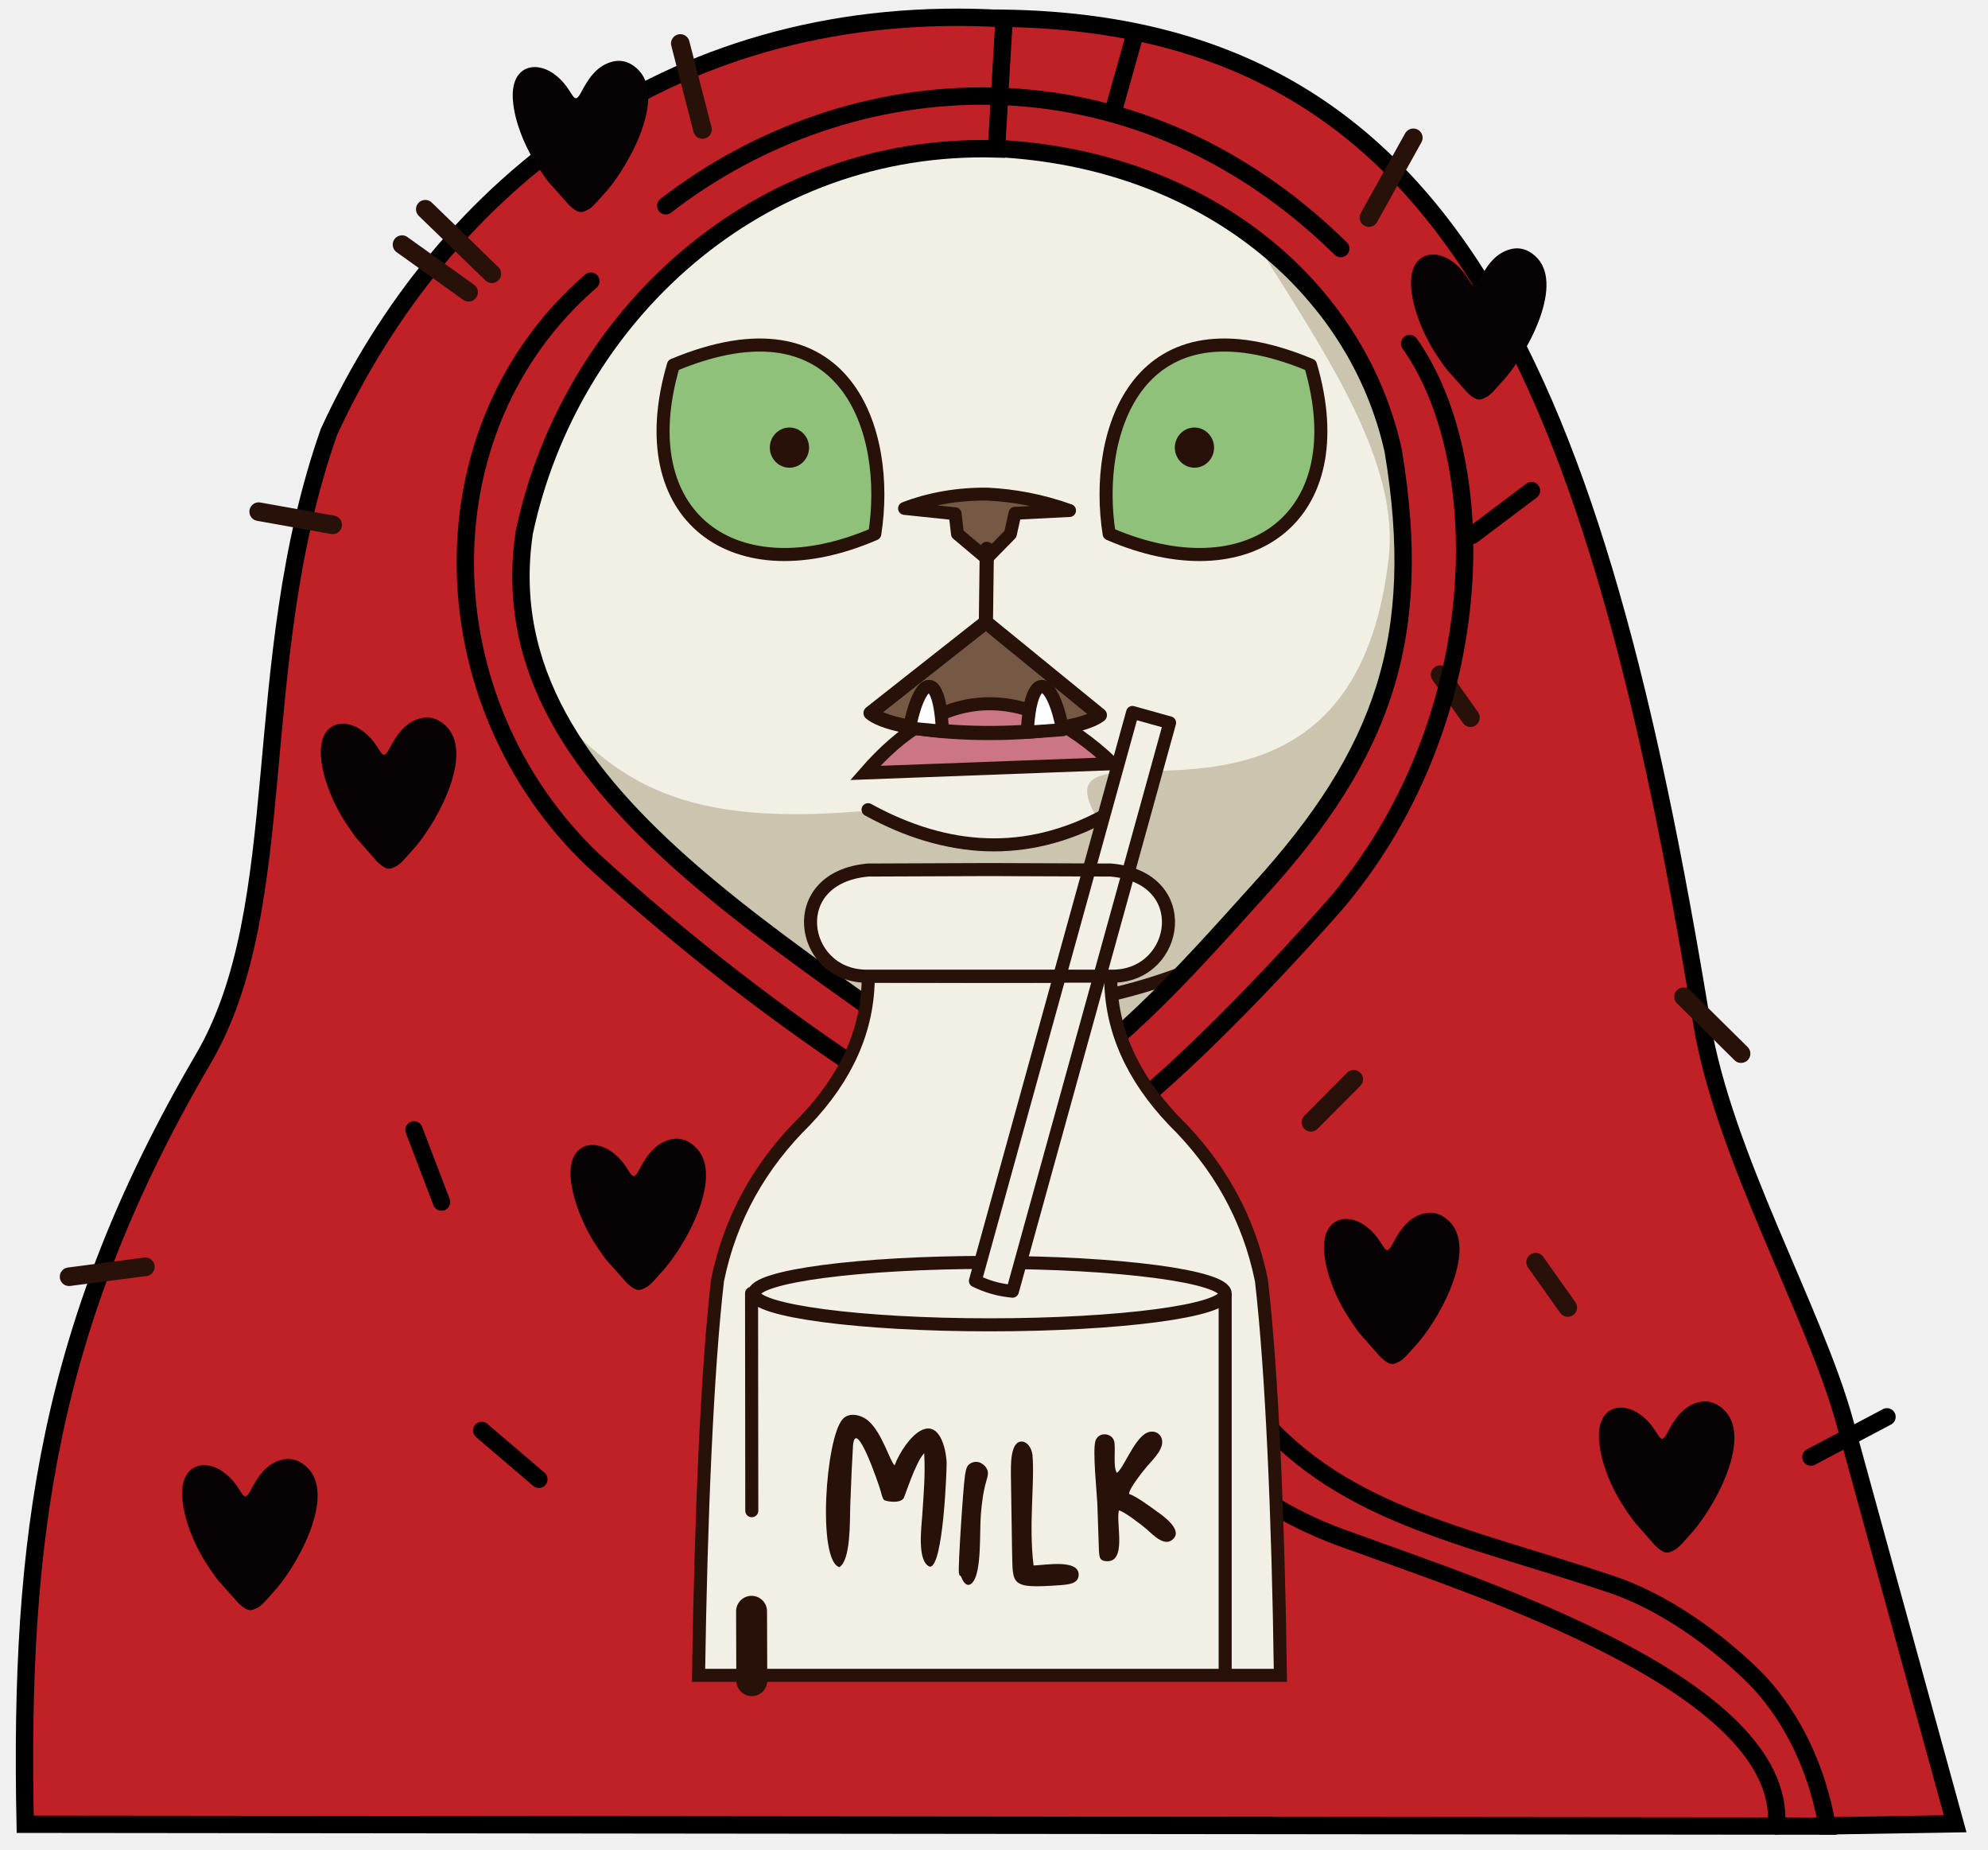
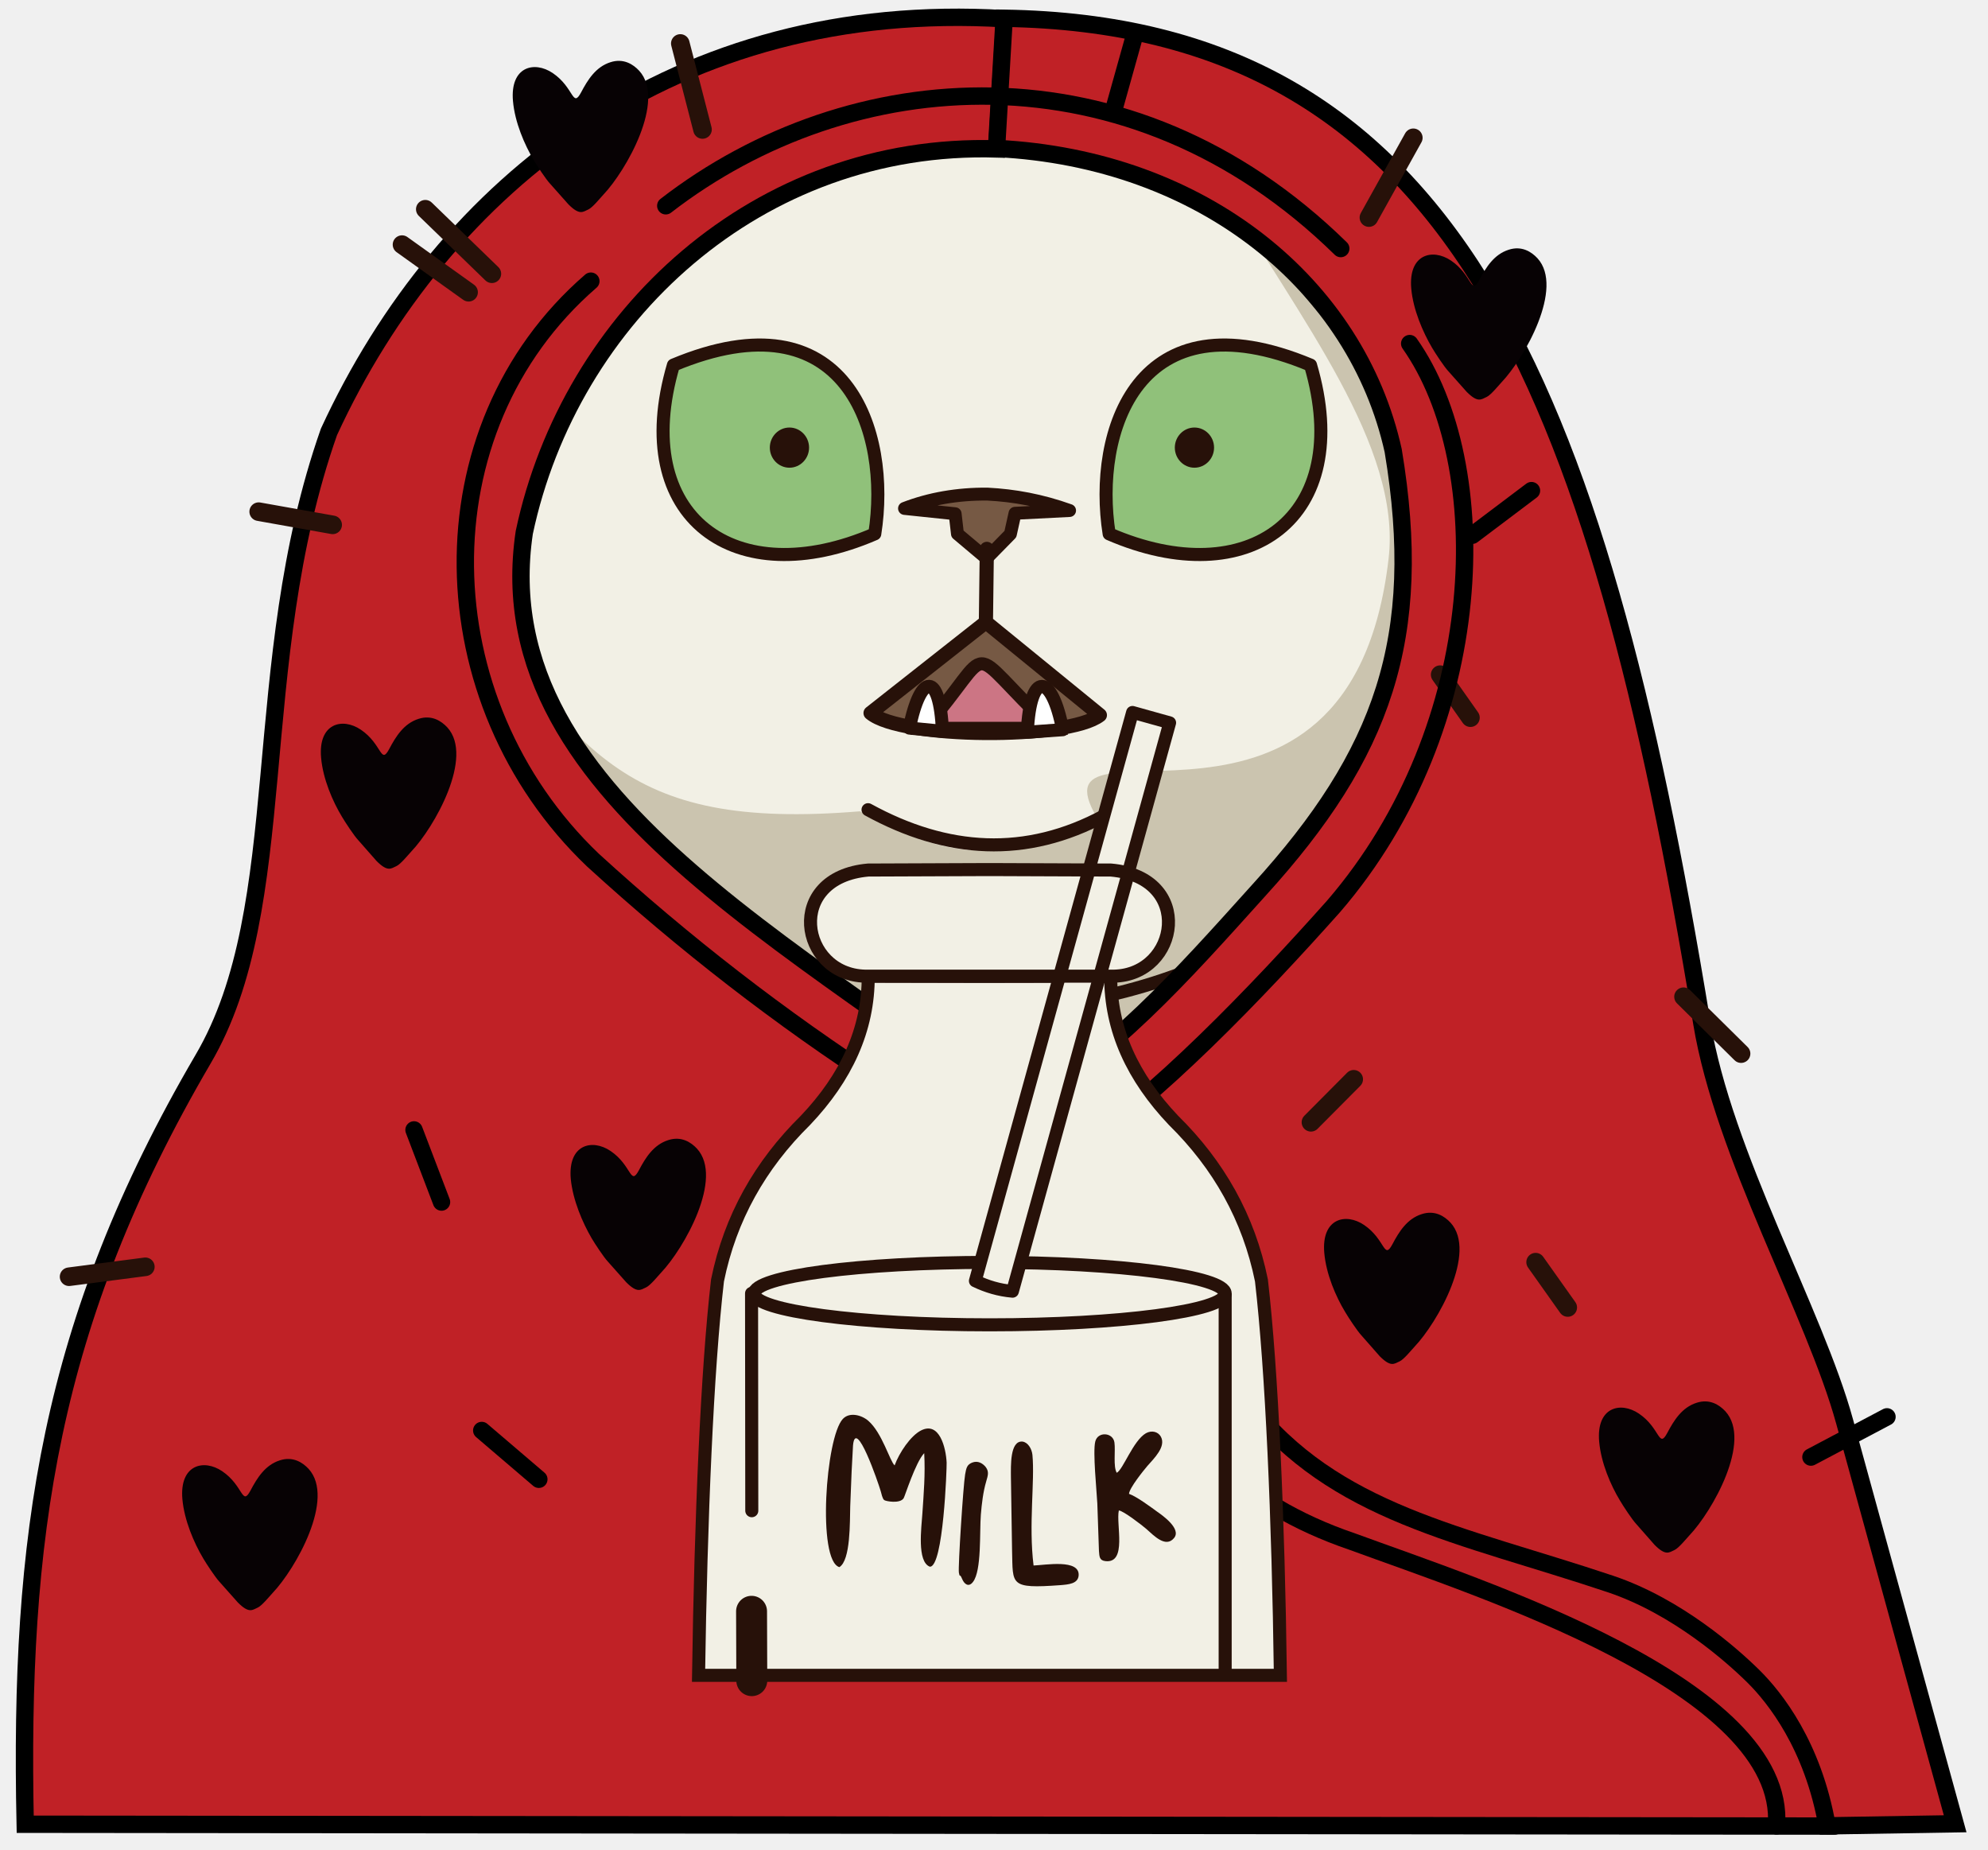
<svg xmlns="http://www.w3.org/2000/svg" width="86" height="80" viewBox="0 0 86 80" fill="none">
  <path fill-rule="evenodd" clip-rule="evenodd" d="M57.618 33.95C64.108 44.17 66.128 59.34 67.518 72.52H15.148C15.878 60.14 17.758 45.76 26.128 34.66L57.618 33.95Z" fill="#F2F0E5" />
  <path fill-rule="evenodd" clip-rule="evenodd" d="M57.618 33.95C64.108 44.17 66.128 59.34 67.518 72.52H15.148C15.878 60.14 17.758 45.76 26.128 34.66L57.618 33.95Z" stroke="#271109" stroke-width="0.564" stroke-miterlimit="22.926" stroke-linejoin="round" />
  <path fill-rule="evenodd" clip-rule="evenodd" d="M42.361 6.09C45.751 6.13 48.35 6.93 52.81 8.02L64.18 21.63C65.61 23.88 67.33 27.69 65.05 30.74C60.34 37.86 52.59 43.16 44.01 43.59C42.85 43.59 41.691 43.59 40.531 43.59C31.951 43.16 25.31 37.83 20.45 30.51C18.17 27.47 19.101 23.89 20.53 21.64L31.9 8.03C36.38 6.93 38.971 6.13 42.361 6.09Z" fill="#F2F0E5" />
  <path fill-rule="evenodd" clip-rule="evenodd" d="M52.819 8.02C56.269 13.86 60.639 19.3 60.069 24.17C58.409 38.46 44.489 30.29 47.439 35.34C42.939 37.76 40.289 36.76 37.199 35.09C26.869 35.94 24.989 32.42 19.389 24.56C17.359 28.2 23.529 38.02 26.859 40.45C32.299 43.85 41.019 45.88 48.059 44.38C53.089 44.14 70.259 37.27 68.389 29.14C70.069 27.25 65.819 25.26 64.869 22.84L52.819 8.02Z" fill="#CBC4AF" />
  <path fill-rule="evenodd" clip-rule="evenodd" d="M42.361 6.09C45.751 6.13 48.35 6.93 52.81 8.02L64.18 21.63C65.61 23.88 67.33 27.69 65.05 30.74C60.34 37.86 52.59 43.16 44.01 43.59C42.85 43.59 41.691 43.59 40.531 43.59C31.951 43.16 25.31 37.83 20.45 30.51C18.17 27.47 19.101 23.89 20.53 21.64L31.9 8.03C36.38 6.93 38.971 6.13 42.361 6.09Z" stroke="#271109" stroke-width="0.564" stroke-miterlimit="22.926" stroke-linejoin="round" />
  <path fill-rule="evenodd" clip-rule="evenodd" d="M79.37 78.98C79.61 78.98 76.8 72.26 76.62 72.1C74.89 70.46 72.65 69.14 69.91 68.22C63.44 66.05 57.73 65.49 54 60.69C51.52 57.2 49.47 52.81 46.48 50.12C35.76 41.32 20.92 34.86 22.68 23.03C24.66 13.7 32.78 6.13 43.12 6.44L43.46 0.81C29.29 -0.04 19.19 7.92 14.23 18.68C10.68 28.78 12.69 39.18 8.78 45.82C2.1 57.24 0.83 66.52 1.09 78.9L79.37 78.98Z" fill="#C02126" stroke="black" stroke-width="0.751" stroke-miterlimit="22.926" />
  <path fill-rule="evenodd" clip-rule="evenodd" d="M43.109 6.42C52.079 6.87 58.689 12.36 60.269 19.49C61.619 27.59 59.819 32.61 54.479 38.48C51.039 42.3 48.109 45.61 43.879 48.07C45.299 49.1 45.139 49.01 46.469 50.1C49.459 52.79 51.509 57.19 53.989 60.67C57.719 65.47 63.199 66.34 69.669 68.51C72.559 69.48 74.949 71.61 75.859 72.51C76.769 73.41 78.429 75.49 79.039 78.97L84.579 78.88L79.799 61.49C78.509 56.78 74.559 49.96 73.619 44.24C69.049 16.33 62.739 1.09 43.439 0.79L43.109 6.42Z" fill="#C02126" stroke="black" stroke-width="0.751" stroke-miterlimit="22.926" />
  <path d="M29.43 1.88L30.39 5.6" stroke="#271109" stroke-width="0.804" stroke-miterlimit="22.926" stroke-linecap="round" stroke-linejoin="round" />
  <path d="M61.139 5.96L59.219 9.41" stroke="#271109" stroke-width="0.804" stroke-miterlimit="22.926" stroke-linecap="round" stroke-linejoin="round" />
  <path d="M14.391 22.7L11.191 22.13" stroke="#271109" stroke-width="0.804" stroke-miterlimit="22.926" stroke-linecap="round" stroke-linejoin="round" />
  <path d="M72.828 43.11L75.318 45.57" stroke="#271109" stroke-width="0.804" stroke-miterlimit="22.926" stroke-linecap="round" stroke-linejoin="round" />
  <path d="M62.301 29.18L63.611 31.04" stroke="#271109" stroke-width="0.804" stroke-miterlimit="22.926" stroke-linecap="round" stroke-linejoin="round" />
  <path d="M66.43 54.59L67.82 56.55" stroke="#271109" stroke-width="0.804" stroke-miterlimit="22.926" stroke-linecap="round" stroke-linejoin="round" />
  <path d="M58.561 46.68L56.711 48.54" stroke="#271109" stroke-width="0.804" stroke-miterlimit="22.926" stroke-linecap="round" stroke-linejoin="round" />
  <path d="M6.288 54.79L2.988 55.22" stroke="#271109" stroke-width="0.803" stroke-miterlimit="22.926" stroke-linecap="round" stroke-linejoin="round" />
  <path d="M17.391 10.58L20.271 12.64" stroke="#271109" stroke-width="0.804" stroke-miterlimit="22.926" stroke-linecap="round" stroke-linejoin="round" />
  <path d="M21.278 11.84L18.398 9.05" stroke="#271109" stroke-width="0.804" stroke-miterlimit="22.926" stroke-linecap="round" stroke-linejoin="round" />
  <path d="M17.91 48.87L19.1 51.99" stroke="black" stroke-width="0.751" stroke-miterlimit="22.926" stroke-linecap="round" stroke-linejoin="round" />
  <path d="M34.482 56.29L31.922 58.21" stroke="black" stroke-width="0.751" stroke-miterlimit="22.926" stroke-linecap="round" stroke-linejoin="round" />
  <path d="M20.84 61.87L23.31 63.98" stroke="black" stroke-width="0.751" stroke-miterlimit="22.926" stroke-linecap="round" stroke-linejoin="round" />
  <path d="M47.578 62.42L49.588 64.53" stroke="black" stroke-width="0.751" stroke-miterlimit="22.926" stroke-linecap="round" stroke-linejoin="round" />
  <path d="M46.66 63.25L48.81 65.31" stroke="black" stroke-width="0.751" stroke-miterlimit="22.926" stroke-linecap="round" stroke-linejoin="round" />
  <path d="M78.34 63.02L81.63 61.28" stroke="black" stroke-width="0.751" stroke-miterlimit="22.926" stroke-linecap="round" stroke-linejoin="round" />
  <path d="M48.219 4.61L49.039 1.68" stroke="black" stroke-width="0.751" stroke-miterlimit="22.926" stroke-linecap="round" stroke-linejoin="round" />
  <path d="M66.251 21.22L63.691 23.15" stroke="black" stroke-width="0.751" stroke-miterlimit="22.926" stroke-linecap="round" stroke-linejoin="round" />
  <path d="M25.56 12.16C18.15 18.57 18.46 30.34 25.65 37.2C29.59 40.8 33.77 44.04 38.19 46.9C42.65 49.38 46.45 53.2 49.45 58.62C51.03 62.03 53.52 64.98 58.51 66.68C64.01 68.7 77.3 72.92 76.85 78.97" stroke="black" stroke-width="0.751" stroke-miterlimit="22.926" stroke-linecap="round" stroke-linejoin="round" />
  <path d="M28.801 8.9C36.751 2.75 48.861 1.79 58.001 10.75" stroke="black" stroke-width="0.751" stroke-miterlimit="22.926" stroke-linecap="round" stroke-linejoin="round" />
  <path d="M60.982 14.86C64.662 20.07 64.442 31.38 57.682 39.21C54.462 42.82 49.972 47.54 46.262 49.93" stroke="black" stroke-width="0.751" stroke-miterlimit="22.926" stroke-linecap="round" stroke-linejoin="round" />
  <path fill-rule="evenodd" clip-rule="evenodd" d="M7.89 64.84C7.76 63.35 8.81 63.09 9.61 63.63C10.54 64.26 10.46 65.17 10.84 64.46C11.12 63.93 11.47 63.36 12.11 63.16C12.67 62.98 13.09 63.25 13.35 63.53C14.52 64.81 12.78 67.86 11.8 68.89C11.66 69.04 11.33 69.45 11.15 69.53C10.91 69.64 10.77 69.79 10.29 69.31L9.49 68.41C9.32 68.23 8.93 67.64 8.79 67.4C8.39 66.73 7.97 65.75 7.89 64.84Z" fill="#070204" />
  <path fill-rule="evenodd" clip-rule="evenodd" d="M24.691 50.99C24.561 49.5 25.611 49.24 26.411 49.78C27.341 50.41 27.261 51.32 27.641 50.61C27.921 50.08 28.271 49.51 28.911 49.31C29.471 49.13 29.891 49.4 30.151 49.68C31.321 50.96 29.581 54.01 28.601 55.04C28.461 55.19 28.131 55.6 27.951 55.68C27.711 55.79 27.571 55.94 27.091 55.46L26.291 54.56C26.121 54.38 25.731 53.79 25.591 53.55C25.201 52.88 24.781 51.91 24.691 50.99Z" fill="#070204" />
  <path fill-rule="evenodd" clip-rule="evenodd" d="M57.288 54.19C57.158 52.7 58.208 52.44 59.008 52.98C59.938 53.61 59.858 54.52 60.238 53.81C60.518 53.28 60.868 52.71 61.508 52.51C62.068 52.33 62.488 52.6 62.748 52.88C63.918 54.16 62.178 57.21 61.198 58.24C61.058 58.39 60.728 58.8 60.548 58.88C60.308 58.99 60.168 59.14 59.688 58.66L58.888 57.75C58.718 57.57 58.328 56.98 58.188 56.74C57.788 56.08 57.368 55.11 57.288 54.19Z" fill="#070204" />
  <path fill-rule="evenodd" clip-rule="evenodd" d="M13.89 32.77C13.76 31.28 14.81 31.02 15.61 31.56C16.54 32.19 16.46 33.1 16.84 32.39C17.12 31.86 17.47 31.29 18.11 31.09C18.67 30.91 19.09 31.18 19.35 31.46C20.52 32.74 18.78 35.79 17.8 36.82C17.66 36.97 17.33 37.38 17.15 37.46C16.91 37.57 16.77 37.72 16.29 37.24L15.49 36.33C15.32 36.15 14.93 35.56 14.79 35.32C14.39 34.66 13.97 33.69 13.89 32.77Z" fill="#070204" />
  <path fill-rule="evenodd" clip-rule="evenodd" d="M34.402 65.82C34.272 64.33 35.322 64.07 36.122 64.61C37.052 65.24 36.972 66.15 37.352 65.44C37.632 64.91 37.982 64.34 38.622 64.14C39.182 63.96 39.602 64.23 39.862 64.51C41.032 65.79 39.292 68.84 38.312 69.87C38.172 70.02 37.842 70.43 37.662 70.51C37.422 70.62 37.282 70.77 36.802 70.29L36.002 69.38C35.832 69.2 35.442 68.61 35.302 68.37C34.902 67.71 34.482 66.74 34.402 65.82Z" fill="#070204" />
  <path fill-rule="evenodd" clip-rule="evenodd" d="M69.179 62.35C69.049 60.86 70.099 60.6 70.899 61.14C71.829 61.77 71.749 62.68 72.129 61.97C72.409 61.44 72.759 60.87 73.399 60.67C73.959 60.49 74.379 60.76 74.639 61.04C75.809 62.32 74.069 65.37 73.089 66.4C72.949 66.55 72.619 66.96 72.439 67.04C72.199 67.15 72.059 67.3 71.579 66.82L70.779 65.91C70.609 65.73 70.219 65.14 70.079 64.9C69.679 64.24 69.259 63.27 69.179 62.35Z" fill="#070204" />
  <path fill-rule="evenodd" clip-rule="evenodd" d="M61.05 12.48C60.92 10.99 61.97 10.73 62.77 11.27C63.7 11.9 63.62 12.81 64 12.1C64.28 11.57 64.63 11 65.27 10.8C65.83 10.62 66.25 10.89 66.51 11.17C67.68 12.45 65.94 15.5 64.96 16.53C64.82 16.68 64.49 17.09 64.31 17.17C64.07 17.28 63.93 17.43 63.45 16.95L62.65 16.05C62.48 15.87 62.09 15.28 61.95 15.04C61.55 14.36 61.13 13.39 61.05 12.48Z" fill="#070204" />
  <path fill-rule="evenodd" clip-rule="evenodd" d="M22.191 4.37C22.061 2.88 23.111 2.62 23.911 3.16C24.841 3.79 24.761 4.7 25.141 3.99C25.421 3.46 25.771 2.89 26.411 2.69C26.971 2.51 27.391 2.78 27.651 3.06C28.821 4.34 27.081 7.39 26.101 8.42C25.961 8.57 25.631 8.98 25.451 9.06C25.211 9.17 25.071 9.32 24.591 8.84L23.791 7.94C23.621 7.76 23.231 7.17 23.091 6.93C22.691 6.26 22.271 5.29 22.191 4.37Z" fill="#070204" />
  <path fill-rule="evenodd" clip-rule="evenodd" d="M29.132 15.79C36.622 12.66 38.541 18.68 37.842 23.09C31.822 25.7 27.192 22.39 29.132 15.79Z" fill="#90C17A" />
  <path fill-rule="evenodd" clip-rule="evenodd" d="M29.132 15.79C36.622 12.66 38.541 18.68 37.842 23.09C31.822 25.7 27.192 22.39 29.132 15.79Z" stroke="#271109" stroke-width="0.565" stroke-miterlimit="22.926" stroke-linecap="round" stroke-linejoin="round" />
  <path fill-rule="evenodd" clip-rule="evenodd" d="M34.151 20.16C34.581 20.16 34.931 19.8 34.931 19.36C34.931 18.92 34.581 18.56 34.151 18.56C33.721 18.56 33.371 18.92 33.371 19.36C33.371 19.8 33.721 20.16 34.151 20.16Z" fill="#271109" stroke="#271109" stroke-width="0.138" stroke-miterlimit="22.926" stroke-linecap="round" stroke-linejoin="round" />
  <path fill-rule="evenodd" clip-rule="evenodd" d="M56.692 15.79C49.202 12.66 47.282 18.68 47.982 23.09C54.002 25.7 58.632 22.39 56.692 15.79Z" fill="#90C17A" />
  <path fill-rule="evenodd" clip-rule="evenodd" d="M56.692 15.79C49.202 12.66 47.282 18.68 47.982 23.09C54.002 25.7 58.632 22.39 56.692 15.79Z" stroke="#271109" stroke-width="0.565" stroke-miterlimit="22.926" stroke-linecap="round" stroke-linejoin="round" />
  <path fill-rule="evenodd" clip-rule="evenodd" d="M51.671 20.16C52.101 20.16 52.451 19.8 52.451 19.36C52.451 18.92 52.101 18.56 51.671 18.56C51.241 18.56 50.891 18.92 50.891 19.36C50.891 19.8 51.241 20.16 51.671 20.16Z" fill="#271109" stroke="#271109" stroke-width="0.138" stroke-miterlimit="22.926" stroke-linecap="round" stroke-linejoin="round" />
  <path d="M37.551 35.02C40.961 36.89 44.381 37.11 47.791 35.27" stroke="#271109" stroke-width="0.564" stroke-miterlimit="22.926" stroke-linecap="round" stroke-linejoin="round" />
  <path fill-rule="evenodd" clip-rule="evenodd" d="M39.129 21.99L41.319 22.22L41.419 23.09L42.679 24.15L43.709 23.1L43.909 22.2L46.269 22.08C45.039 21.64 43.879 21.43 42.709 21.37C41.419 21.36 40.219 21.57 39.129 21.99Z" fill="#765944" stroke="#271109" stroke-width="0.558" stroke-miterlimit="22.926" stroke-linecap="round" stroke-linejoin="round" />
  <path fill-rule="evenodd" clip-rule="evenodd" d="M42.69 23.74L42.65 26.91L37.66 30.84C38.99 31.95 46.2 32 47.58 30.93L42.65 26.91L42.69 23.74Z" fill="#765944" />
-   <path fill-rule="evenodd" clip-rule="evenodd" d="M48.14 33.03L37.43 33.43C40.64 29.75 44.18 29.29 48.14 33.03Z" fill="#CC7584" stroke="#271109" stroke-width="0.564" stroke-miterlimit="22.926" />
+   <path fill-rule="evenodd" clip-rule="evenodd" d="M45.5 31.5L40 31.5C43.219 27.81 41.529 27.75 45.5 31.5Z" fill="#CC7584" stroke="#271109" stroke-width="0.564" stroke-miterlimit="22.926" />
  <path fill-rule="evenodd" clip-rule="evenodd" d="M42.69 23.74L42.65 26.91L37.66 30.84C38.99 31.95 46.2 32 47.58 30.93L42.65 26.91L42.69 23.74Z" stroke="#271109" stroke-width="0.613" stroke-miterlimit="22.926" stroke-linecap="round" stroke-linejoin="round" />
  <path fill-rule="evenodd" clip-rule="evenodd" d="M40.77 31.63L39.34 31.49C39.82 29.1 40.66 29.02 40.77 31.63Z" fill="white" stroke="#271109" stroke-width="0.565" stroke-miterlimit="22.926" stroke-linecap="round" stroke-linejoin="round" />
  <path fill-rule="evenodd" clip-rule="evenodd" d="M44.441 31.67L45.971 31.56C45.501 29.11 44.561 28.98 44.441 31.67Z" fill="white" stroke="#271109" stroke-width="0.565" stroke-miterlimit="22.926" stroke-linecap="round" stroke-linejoin="round" />
  <path fill-rule="evenodd" clip-rule="evenodd" d="M37.559 42.22C37.569 44.53 36.609 46.6 34.839 48.46C32.889 50.38 31.589 52.67 31.039 55.38C30.589 59.27 30.319 65.66 30.219 72.46H55.389C55.299 65.65 55.019 59.27 54.569 55.38C54.019 52.67 52.719 50.38 50.769 48.46C48.999 46.6 48.039 44.54 48.049 42.22L42.529 42.23L37.559 42.22Z" fill="#F2F0E5" stroke="#271109" stroke-width="0.564" stroke-miterlimit="22.926" />
  <path fill-rule="evenodd" clip-rule="evenodd" d="M42.811 57.3C48.421 57.3 53.001 56.7 53.001 55.95C53.001 55.21 48.421 54.6 42.811 54.6C37.201 54.6 32.621 55.2 32.621 55.95C32.621 56.69 37.191 57.3 42.811 57.3Z" fill="#F2F0E5" stroke="#271109" stroke-width="0.564" stroke-miterlimit="22.926" />
  <path d="M32.512 55.94L32.522 65.34" stroke="#271109" stroke-width="0.564" stroke-miterlimit="22.926" stroke-linecap="round" stroke-linejoin="round" />
  <path d="M53 55.94V72.45" stroke="#271109" stroke-width="0.564" stroke-miterlimit="22.926" />
  <path fill-rule="evenodd" clip-rule="evenodd" d="M36.311 67.78C36.801 67.48 36.761 65.83 36.781 65.14C36.801 64.64 36.821 64.14 36.841 63.64L36.901 62.52C37.011 61.27 37.991 64.12 38.101 64.5C38.131 64.6 38.171 64.82 38.251 64.88C38.311 64.93 38.931 65.05 39.091 64.8C39.141 64.73 39.601 63.25 39.981 62.85C40.031 63.77 39.961 64.57 39.901 65.47C39.861 66.07 39.661 67.54 40.221 67.76C40.811 67.81 40.961 63.46 40.951 63.26C40.921 62.62 40.641 61.46 39.841 61.87C39.391 62.1 38.901 62.83 38.701 63.38C38.491 63.19 38.161 61.97 37.561 61.45C37.271 61.2 36.751 61.06 36.461 61.37C35.711 62.17 35.351 67.5 36.311 67.78Z" fill="#271109" />
  <path fill-rule="evenodd" clip-rule="evenodd" d="M48.31 63.7C48.15 63.43 48.26 62.75 48.21 62.39C48.15 61.95 47.49 61.9 47.38 62.35C47.27 62.8 47.44 64.46 47.47 65.03L47.54 67.08C47.56 67.33 47.56 67.49 47.82 67.52C48.77 67.63 48.27 65.92 48.4 65.33C48.58 65.33 49.42 65.98 49.58 66.12C49.93 66.43 50.43 66.96 50.79 66.52C51.12 66.12 50.27 65.53 50.07 65.39C49.78 65.18 49.18 64.73 48.84 64.61C48.86 64.35 49.47 63.6 49.63 63.41C49.93 63.07 50.45 62.57 50.22 62.14C50.1 61.92 49.82 61.85 49.57 61.99C49.02 62.31 48.58 63.57 48.31 63.7Z" fill="#271109" />
  <path fill-rule="evenodd" clip-rule="evenodd" d="M43.732 63.88L43.782 67.09C43.822 68.54 43.662 68.72 45.862 68.56C46.232 68.53 46.632 68.5 46.662 68.14C46.712 67.42 45.222 67.69 44.712 67.71C44.492 65.94 44.772 64.06 44.662 62.92C44.632 62.65 44.462 62.38 44.232 62.35C43.682 62.3 43.732 63.42 43.732 63.88Z" fill="#271109" />
  <path fill-rule="evenodd" clip-rule="evenodd" d="M42.051 63.26C41.831 63.35 41.801 63.49 41.751 63.77C41.671 64.23 41.441 67.78 41.481 68.02C41.531 68.28 41.501 68 41.621 68.29C41.711 68.51 41.901 68.67 42.091 68.42C42.471 67.93 42.371 66.27 42.431 65.51C42.471 65.03 42.531 64.52 42.661 64.08C42.731 63.83 42.801 63.66 42.641 63.45C42.511 63.29 42.301 63.16 42.051 63.26Z" fill="#271109" />
  <path d="M32.512 69.69L32.522 72.69" stroke="#271109" stroke-width="1.338" stroke-miterlimit="22.926" stroke-linecap="round" stroke-linejoin="round" />
  <path fill-rule="evenodd" clip-rule="evenodd" d="M48.991 30.81L50.601 31.26L43.801 55.85C43.221 55.8 42.691 55.64 42.191 55.4L48.991 30.81Z" fill="#F2F0E5" stroke="#271109" stroke-width="0.553" stroke-miterlimit="22.926" stroke-linecap="round" stroke-linejoin="round" />
  <path fill-rule="evenodd" clip-rule="evenodd" d="M42.919 37.61L48.059 37.63C51.689 37.95 51.009 42.15 48.199 42.22H48.059H42.809H37.559H37.419C34.599 42.15 33.919 37.95 37.559 37.63L42.699 37.61H42.809H42.919Z" fill="#F2F0E5" />
  <path fill-rule="evenodd" clip-rule="evenodd" d="M42.919 37.61L48.059 37.63C51.689 37.95 51.009 42.15 48.199 42.22H48.059H42.809H37.559H37.419C34.599 42.15 33.919 37.95 37.559 37.63L42.699 37.61H42.809H42.919Z" stroke="#271109" stroke-width="0.564" stroke-miterlimit="22.926" stroke-linecap="round" stroke-linejoin="round" />
  <path d="M47.11 37.63L45.84 42.22" stroke="#271109" stroke-width="0.567" stroke-miterlimit="22.926" />
  <path d="M48.809 37.77L47.539 42.36" stroke="#271109" stroke-width="0.567" stroke-miterlimit="22.926" />
</svg>
